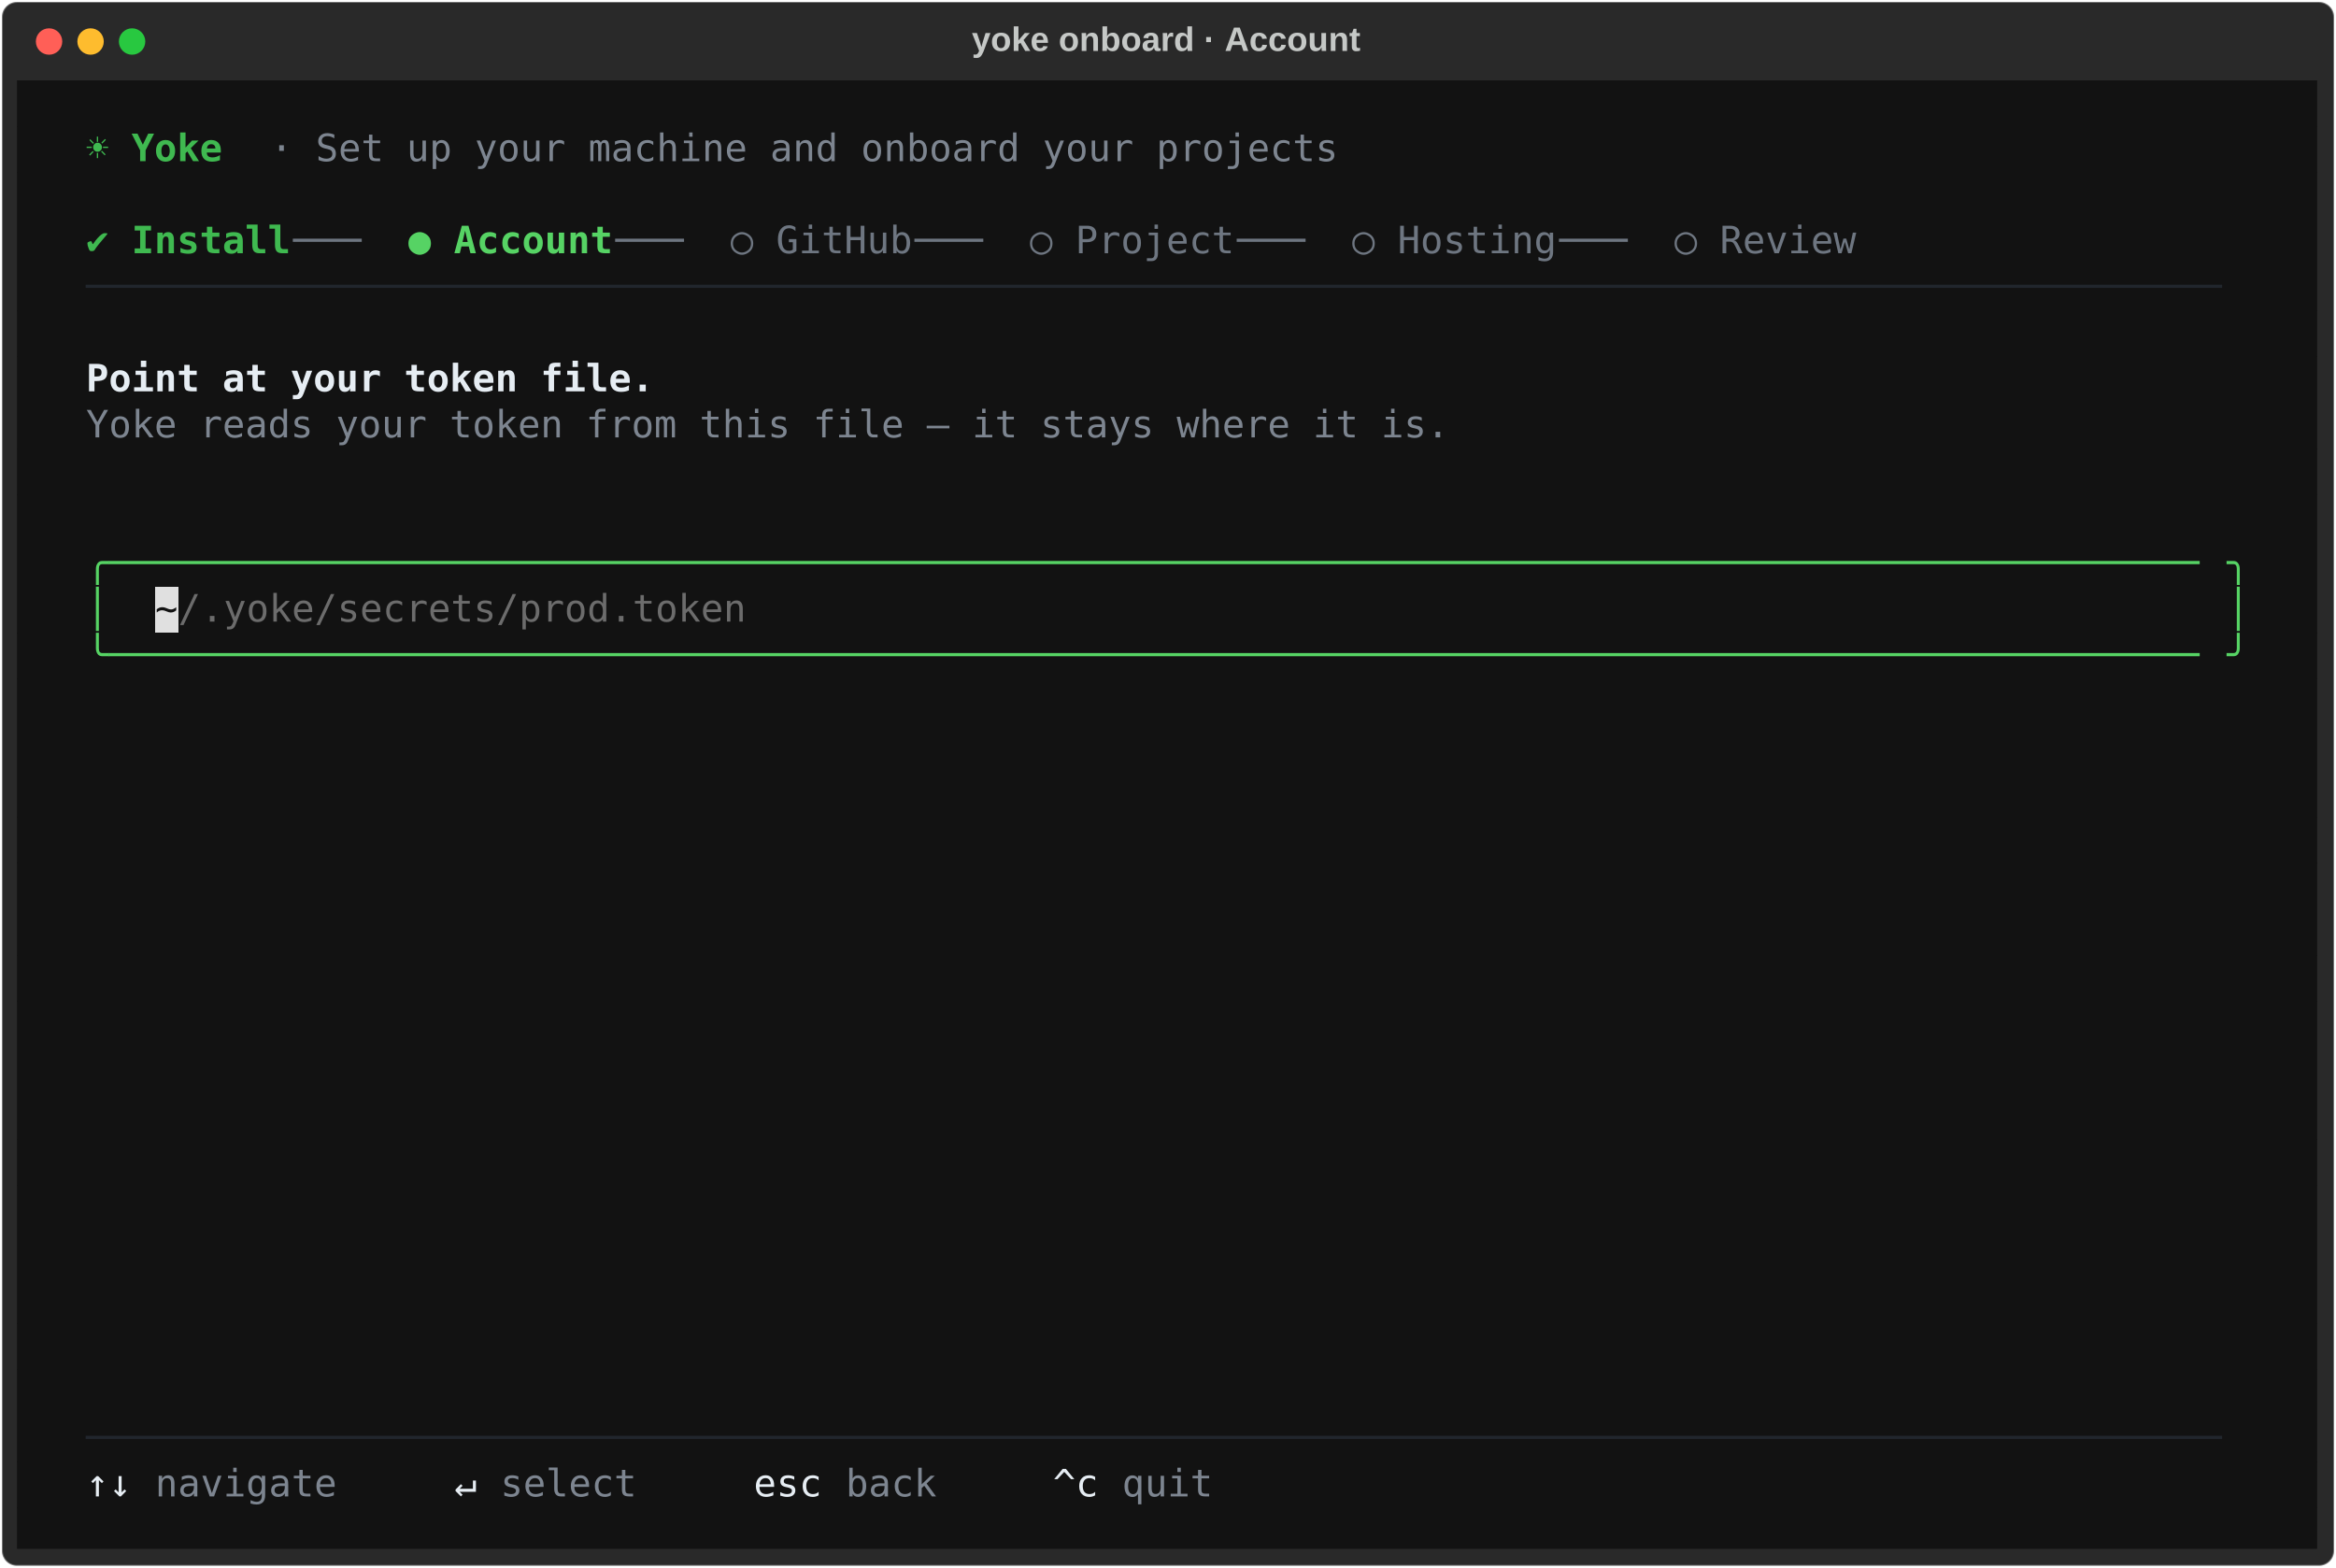
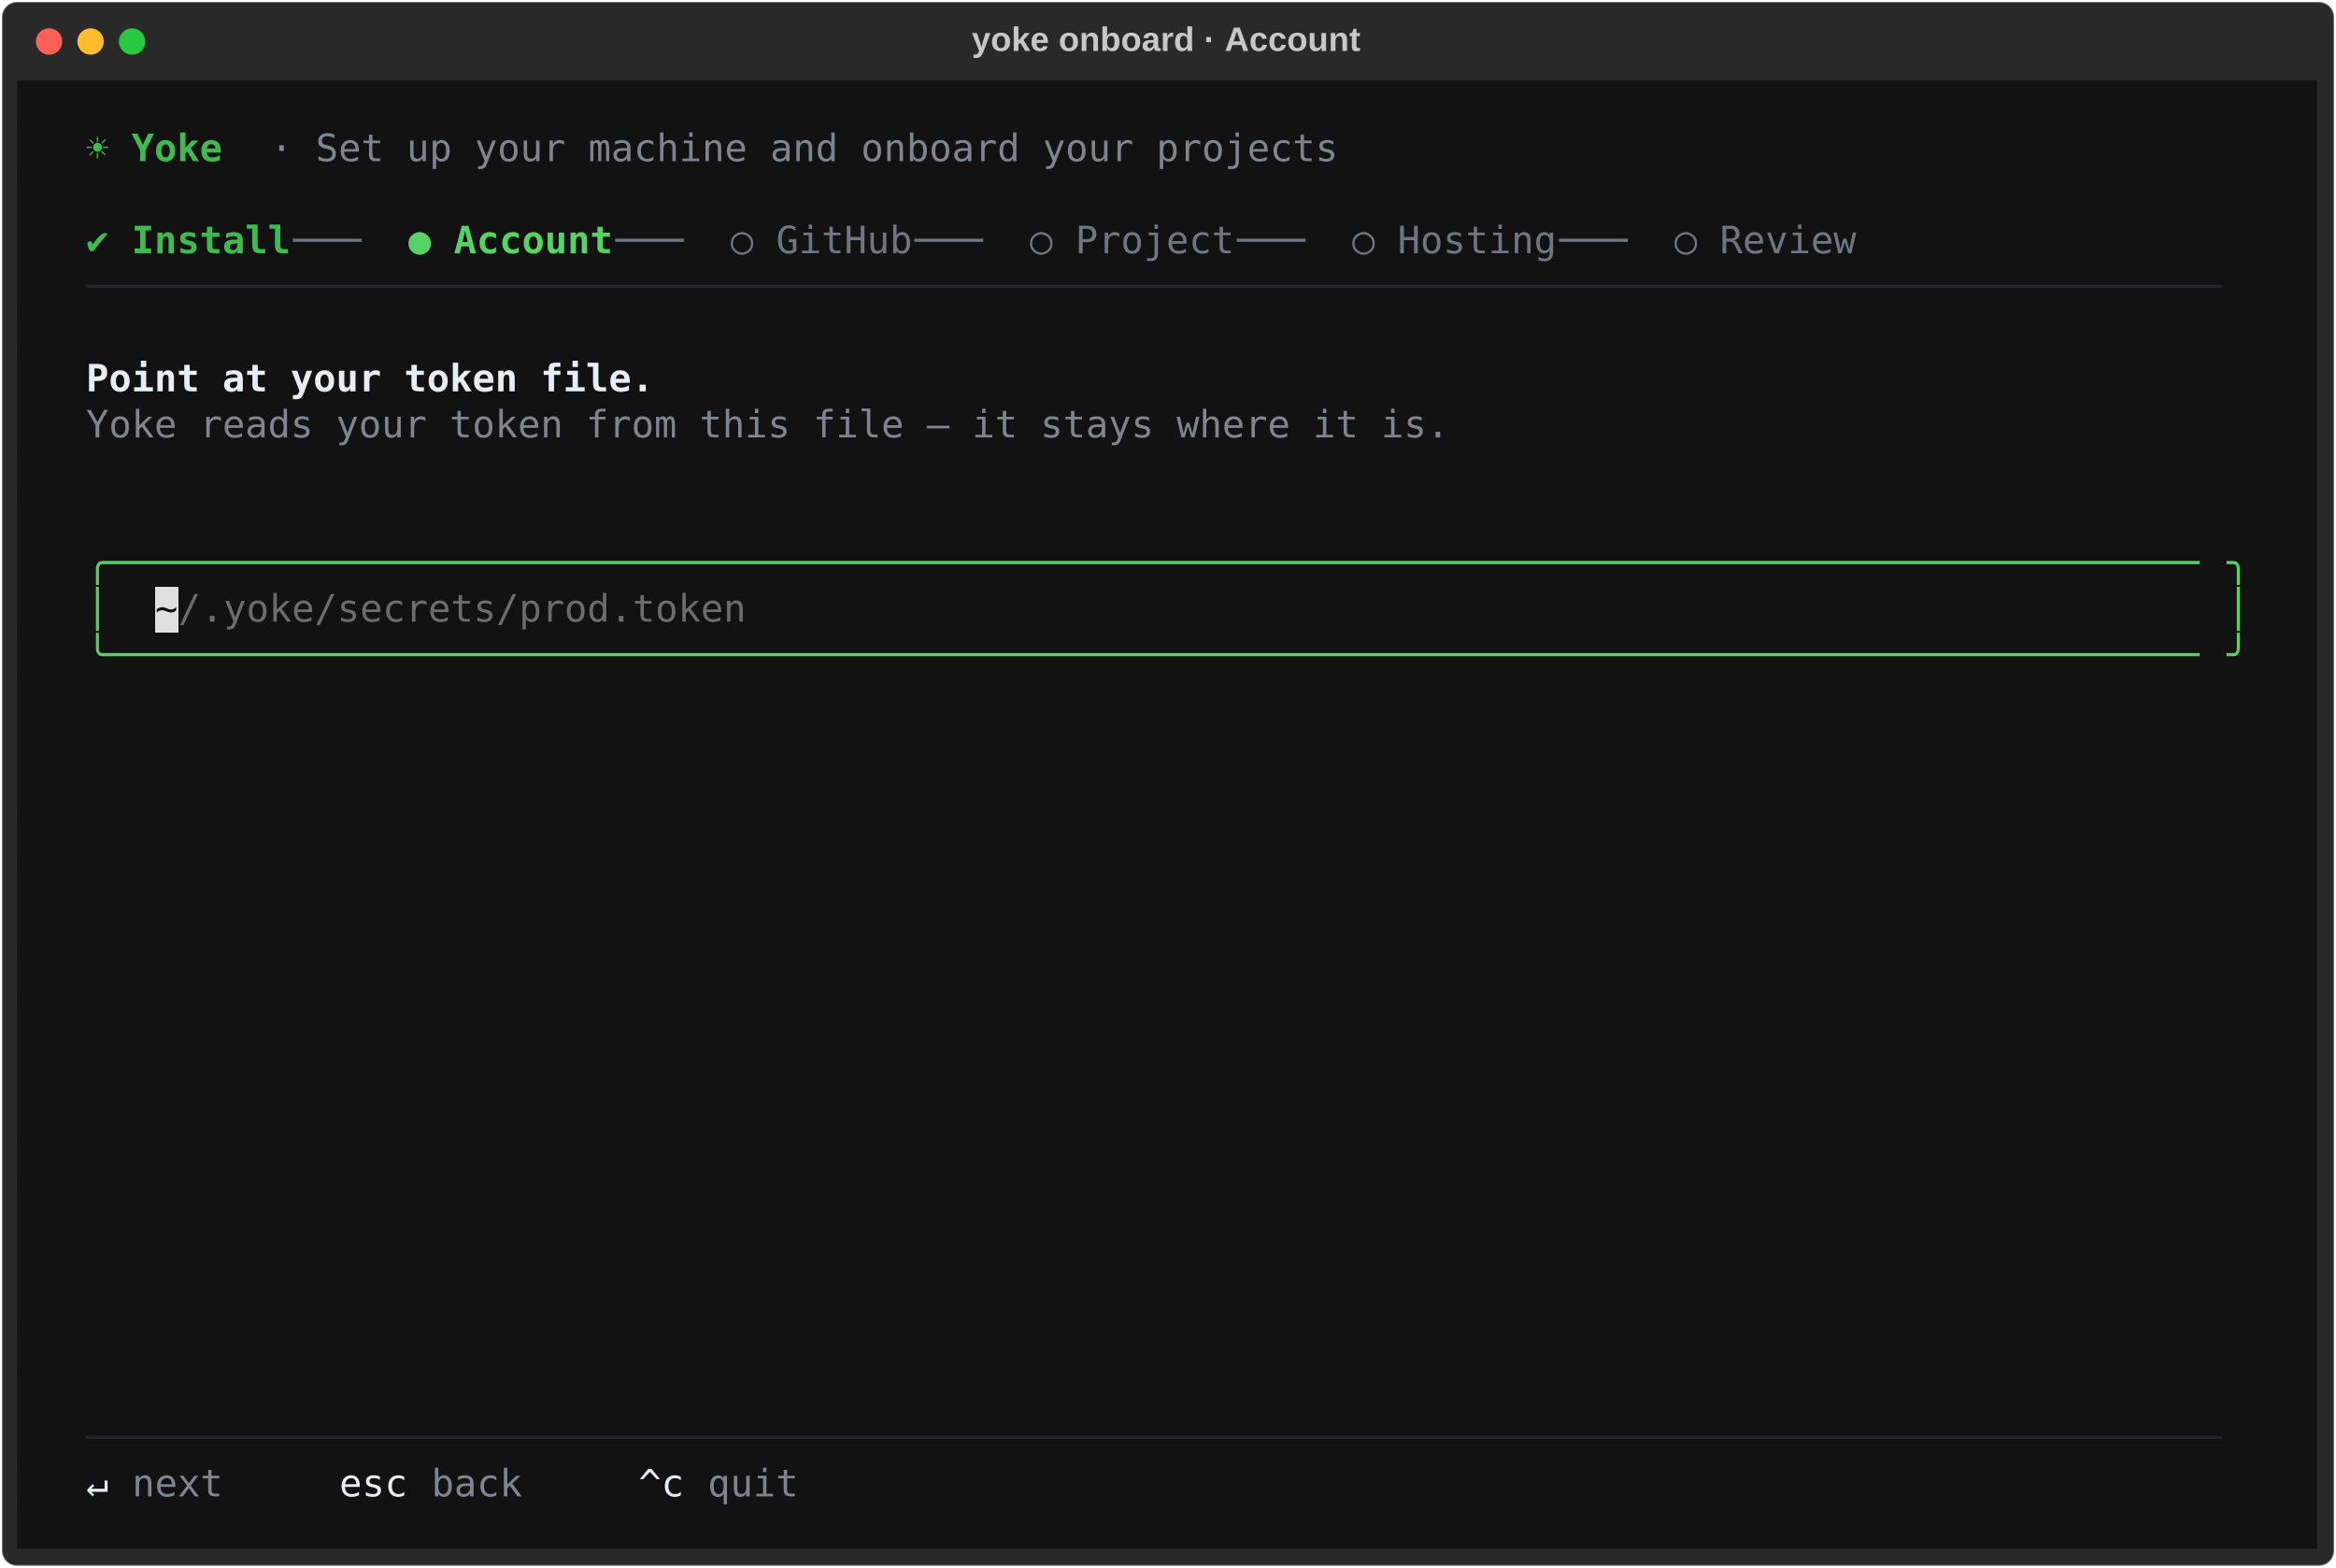
<svg xmlns="http://www.w3.org/2000/svg" class="rich-terminal" viewBox="0 0 1238 830.8">
  <style>

    @font-face {
        font-family: "Fira Code";
        src: local("FiraCode-Regular"),
                url("https://cdnjs.cloudflare.com/ajax/libs/firacode/{{VERSION}}/woff2/FiraCode-Regular.woff2") format("woff2"),
                url("https://cdnjs.cloudflare.com/ajax/libs/firacode/{{VERSION}}/woff/FiraCode-Regular.woff") format("woff");
        font-style: normal;
        font-weight: 400;
    }
    @font-face {
        font-family: "Fira Code";
        src: local("FiraCode-Bold"),
                url("https://cdnjs.cloudflare.com/ajax/libs/firacode/{{VERSION}}/woff2/FiraCode-Bold.woff2") format("woff2"),
                url("https://cdnjs.cloudflare.com/ajax/libs/firacode/{{VERSION}}/woff/FiraCode-Bold.woff") format("woff");
        font-style: bold;
        font-weight: 700;
    }

    .terminal-YOKE-matrix {
        font-family: Fira Code, monospace;
        font-size: 20px;
        line-height: 24.4px;
        font-variant-east-asian: full-width;
    }

    .terminal-YOKE-title {
        font-size: 18px;
        font-weight: bold;
        font-family: arial;
    }

.terminal-YOKE-r2 { fill: #3fb950;font-weight: bold }
.terminal-YOKE-r3 { fill: #e6edf3 }
.terminal-YOKE-r4 { fill: #7d8590 }
.terminal-YOKE-r5 { fill: #6e7681 }
.terminal-YOKE-r6 { fill: #56d364;font-weight: bold }
.terminal-YOKE-r7 { fill: #21262d }
.terminal-YOKE-r8 { fill: #e6edf3;font-weight: bold }
.terminal-YOKE-r9 { fill: #56d364 }
.terminal-YOKE-r10 { fill: #121212 }
.terminal-YOKE-r11 { fill: #6c6c6c }
    </style>
  <defs>
    <clipPath id="terminal-YOKE-clip-terminal">
      <rect x="0" y="0" width="1219.0" height="779.8" />
    </clipPath>
    <clipPath id="terminal-YOKE-line-0">
      <rect x="0" y="1.5" width="1220" height="24.65" />
    </clipPath>
    <clipPath id="terminal-YOKE-line-1">
      <rect x="0" y="25.9" width="1220" height="24.65" />
    </clipPath>
    <clipPath id="terminal-YOKE-line-2">
      <rect x="0" y="50.3" width="1220" height="24.65" />
    </clipPath>
    <clipPath id="terminal-YOKE-line-3">
      <rect x="0" y="74.7" width="1220" height="24.65" />
    </clipPath>
    <clipPath id="terminal-YOKE-line-4">
      <rect x="0" y="99.1" width="1220" height="24.65" />
    </clipPath>
    <clipPath id="terminal-YOKE-line-5">
      <rect x="0" y="123.5" width="1220" height="24.65" />
    </clipPath>
    <clipPath id="terminal-YOKE-line-6">
      <rect x="0" y="147.9" width="1220" height="24.65" />
    </clipPath>
    <clipPath id="terminal-YOKE-line-7">
      <rect x="0" y="172.3" width="1220" height="24.65" />
    </clipPath>
    <clipPath id="terminal-YOKE-line-8">
      <rect x="0" y="196.7" width="1220" height="24.65" />
    </clipPath>
    <clipPath id="terminal-YOKE-line-9">
      <rect x="0" y="221.1" width="1220" height="24.65" />
    </clipPath>
    <clipPath id="terminal-YOKE-line-10">
      <rect x="0" y="245.5" width="1220" height="24.65" />
    </clipPath>
    <clipPath id="terminal-YOKE-line-11">
      <rect x="0" y="269.9" width="1220" height="24.65" />
    </clipPath>
    <clipPath id="terminal-YOKE-line-12">
      <rect x="0" y="294.3" width="1220" height="24.65" />
    </clipPath>
    <clipPath id="terminal-YOKE-line-13">
      <rect x="0" y="318.7" width="1220" height="24.65" />
    </clipPath>
    <clipPath id="terminal-YOKE-line-14">
      <rect x="0" y="343.1" width="1220" height="24.65" />
    </clipPath>
    <clipPath id="terminal-YOKE-line-15">
      <rect x="0" y="367.5" width="1220" height="24.65" />
    </clipPath>
    <clipPath id="terminal-YOKE-line-16">
      <rect x="0" y="391.9" width="1220" height="24.65" />
    </clipPath>
    <clipPath id="terminal-YOKE-line-17">
      <rect x="0" y="416.3" width="1220" height="24.65" />
    </clipPath>
    <clipPath id="terminal-YOKE-line-18">
      <rect x="0" y="440.7" width="1220" height="24.65" />
    </clipPath>
    <clipPath id="terminal-YOKE-line-19">
      <rect x="0" y="465.1" width="1220" height="24.65" />
    </clipPath>
    <clipPath id="terminal-YOKE-line-20">
      <rect x="0" y="489.5" width="1220" height="24.65" />
    </clipPath>
    <clipPath id="terminal-YOKE-line-21">
      <rect x="0" y="513.9" width="1220" height="24.65" />
    </clipPath>
    <clipPath id="terminal-YOKE-line-22">
      <rect x="0" y="538.3" width="1220" height="24.65" />
    </clipPath>
    <clipPath id="terminal-YOKE-line-23">
      <rect x="0" y="562.7" width="1220" height="24.65" />
    </clipPath>
    <clipPath id="terminal-YOKE-line-24">
      <rect x="0" y="587.1" width="1220" height="24.65" />
    </clipPath>
    <clipPath id="terminal-YOKE-line-25">
      <rect x="0" y="611.5" width="1220" height="24.65" />
    </clipPath>
    <clipPath id="terminal-YOKE-line-26">
      <rect x="0" y="635.9" width="1220" height="24.65" />
    </clipPath>
    <clipPath id="terminal-YOKE-line-27">
      <rect x="0" y="660.3" width="1220" height="24.65" />
    </clipPath>
    <clipPath id="terminal-YOKE-line-28">
      <rect x="0" y="684.7" width="1220" height="24.65" />
    </clipPath>
    <clipPath id="terminal-YOKE-line-29">
      <rect x="0" y="709.1" width="1220" height="24.65" />
    </clipPath>
    <clipPath id="terminal-YOKE-line-30">
      <rect x="0" y="733.5" width="1220" height="24.65" />
    </clipPath>
  </defs>
  <rect fill="#292929" stroke="rgba(255,255,255,0.35)" stroke-width="1" x="1" y="1" width="1236" height="828.8" rx="8" />
  <text class="terminal-YOKE-title" fill="#c5c8c6" text-anchor="middle" x="618" y="27">yoke onboard · Account</text>
  <g transform="translate(26,22)">
    <circle cx="0" cy="0" r="7" fill="#ff5f57" />
    <circle cx="22" cy="0" r="7" fill="#febc2e" />
    <circle cx="44" cy="0" r="7" fill="#28c840" />
  </g>
  <g transform="translate(9, 41)" clip-path="url(#terminal-YOKE-clip-terminal)">
    <rect fill="#121212" x="0" y="1.5" width="1220" height="24.65" shape-rendering="crispEdges" />
    <rect fill="#121212" x="0" y="25.9" width="36.6" height="24.65" shape-rendering="crispEdges" />
    <rect fill="#121212" x="36.6" y="25.9" width="73.2" height="24.65" shape-rendering="crispEdges" />
    <rect fill="#121212" x="109.8" y="25.9" width="24.4" height="24.65" shape-rendering="crispEdges" />
    <rect fill="#121212" x="134.2" y="25.9" width="573.4" height="24.65" shape-rendering="crispEdges" />
    <rect fill="#121212" x="707.6" y="25.9" width="512.4" height="24.65" shape-rendering="crispEdges" />
    <rect fill="#121212" x="0" y="50.3" width="1220" height="24.65" shape-rendering="crispEdges" />
    <rect fill="#121212" x="0" y="74.7" width="36.6" height="24.65" shape-rendering="crispEdges" />
    <rect fill="#121212" x="36.6" y="74.7" width="109.8" height="24.65" shape-rendering="crispEdges" />
    <rect fill="#121212" x="146.4" y="74.7" width="61" height="24.65" shape-rendering="crispEdges" />
    <rect fill="#121212" x="207.4" y="74.7" width="109.8" height="24.65" shape-rendering="crispEdges" />
    <rect fill="#121212" x="317.2" y="74.7" width="61" height="24.65" shape-rendering="crispEdges" />
    <rect fill="#121212" x="378.2" y="74.7" width="97.6" height="24.65" shape-rendering="crispEdges" />
    <rect fill="#121212" x="475.8" y="74.7" width="61" height="24.65" shape-rendering="crispEdges" />
    <rect fill="#121212" x="536.8" y="74.7" width="109.8" height="24.65" shape-rendering="crispEdges" />
    <rect fill="#121212" x="646.6" y="74.7" width="61" height="24.65" shape-rendering="crispEdges" />
    <rect fill="#121212" x="707.6" y="74.7" width="109.8" height="24.65" shape-rendering="crispEdges" />
    <rect fill="#121212" x="817.4" y="74.7" width="61" height="24.65" shape-rendering="crispEdges" />
    <rect fill="#121212" x="878.4" y="74.7" width="97.6" height="24.65" shape-rendering="crispEdges" />
    <rect fill="#121212" x="976" y="74.7" width="244" height="24.65" shape-rendering="crispEdges" />
    <rect fill="#121212" x="0" y="99.1" width="36.6" height="24.65" shape-rendering="crispEdges" />
    <rect fill="#121212" x="36.6" y="99.1" width="1146.8" height="24.65" shape-rendering="crispEdges" />
    <rect fill="#121212" x="1183.4" y="99.1" width="36.6" height="24.65" shape-rendering="crispEdges" />
    <rect fill="#121212" x="0" y="123.5" width="1220" height="24.65" shape-rendering="crispEdges" />
    <rect fill="#121212" x="0" y="147.9" width="36.6" height="24.65" shape-rendering="crispEdges" />
    <rect fill="#121212" x="36.6" y="147.9" width="305" height="24.65" shape-rendering="crispEdges" />
    <rect fill="#121212" x="341.6" y="147.9" width="878.4" height="24.65" shape-rendering="crispEdges" />
    <rect fill="#121212" x="0" y="172.3" width="36.6" height="24.65" shape-rendering="crispEdges" />
    <rect fill="#121212" x="36.6" y="172.3" width="732" height="24.65" shape-rendering="crispEdges" />
    <rect fill="#121212" x="768.6" y="172.3" width="414.8" height="24.65" shape-rendering="crispEdges" />
    <rect fill="#121212" x="1183.4" y="172.3" width="36.6" height="24.65" shape-rendering="crispEdges" />
    <rect fill="#121212" x="0" y="196.7" width="36.6" height="24.65" shape-rendering="crispEdges" />
    <rect fill="#121212" x="36.6" y="196.7" width="0" height="24.65" shape-rendering="crispEdges" />
    <rect fill="#121212" x="36.6" y="196.7" width="1183.4" height="24.65" shape-rendering="crispEdges" />
    <rect fill="#121212" x="0" y="221.1" width="36.6" height="24.65" shape-rendering="crispEdges" />
    <rect fill="#121212" x="36.6" y="221.1" width="1183.4" height="24.65" shape-rendering="crispEdges" />
    <rect fill="#121212" x="0" y="245.5" width="36.6" height="24.65" shape-rendering="crispEdges" />
    <rect fill="#121212" x="36.6" y="245.5" width="12.2" height="24.65" shape-rendering="crispEdges" />
    <rect fill="#121212" x="48.8" y="245.5" width="1122.4" height="24.65" shape-rendering="crispEdges" />
    <rect fill="#121212" x="1171.2" y="245.5" width="12.2" height="24.65" shape-rendering="crispEdges" />
    <rect fill="#121212" x="1183.4" y="245.5" width="36.6" height="24.65" shape-rendering="crispEdges" />
    <rect fill="#121212" x="0" y="269.9" width="36.6" height="24.65" shape-rendering="crispEdges" />
    <rect fill="#121212" x="36.6" y="269.9" width="12.2" height="24.65" shape-rendering="crispEdges" />
    <rect fill="#121212" x="48.8" y="269.9" width="24.4" height="24.65" shape-rendering="crispEdges" />
    <rect fill="#e0e0e0" x="73.2" y="269.9" width="12.2" height="24.65" shape-rendering="crispEdges" />
    <rect fill="#121212" x="85.4" y="269.9" width="305" height="24.65" shape-rendering="crispEdges" />
    <rect fill="#121212" x="390.4" y="269.9" width="756.4" height="24.65" shape-rendering="crispEdges" />
    <rect fill="#121212" x="1146.8" y="269.9" width="24.4" height="24.65" shape-rendering="crispEdges" />
    <rect fill="#121212" x="1171.2" y="269.9" width="12.2" height="24.65" shape-rendering="crispEdges" />
    <rect fill="#121212" x="1183.4" y="269.9" width="36.6" height="24.65" shape-rendering="crispEdges" />
    <rect fill="#121212" x="0" y="294.3" width="36.6" height="24.65" shape-rendering="crispEdges" />
    <rect fill="#121212" x="36.6" y="294.3" width="12.2" height="24.65" shape-rendering="crispEdges" />
    <rect fill="#121212" x="48.8" y="294.3" width="1122.4" height="24.65" shape-rendering="crispEdges" />
    <rect fill="#121212" x="1171.2" y="294.3" width="12.2" height="24.65" shape-rendering="crispEdges" />
    <rect fill="#121212" x="1183.4" y="294.3" width="36.6" height="24.65" shape-rendering="crispEdges" />
    <rect fill="#121212" x="0" y="318.7" width="36.6" height="24.65" shape-rendering="crispEdges" />
    <rect fill="#121212" x="36.6" y="318.7" width="1183.4" height="24.65" shape-rendering="crispEdges" />
    <rect fill="#121212" x="0" y="343.1" width="36.6" height="24.65" shape-rendering="crispEdges" />
    <rect fill="#121212" x="36.6" y="343.1" width="0" height="24.65" shape-rendering="crispEdges" />
    <rect fill="#121212" x="36.6" y="343.1" width="1183.4" height="24.65" shape-rendering="crispEdges" />
    <rect fill="#121212" x="0" y="367.5" width="36.6" height="24.65" shape-rendering="crispEdges" />
    <rect fill="#121212" x="36.6" y="367.5" width="1183.4" height="24.65" shape-rendering="crispEdges" />
    <rect fill="#121212" x="0" y="391.9" width="36.6" height="24.65" shape-rendering="crispEdges" />
    <rect fill="#121212" x="36.6" y="391.9" width="1183.4" height="24.65" shape-rendering="crispEdges" />
    <rect fill="#121212" x="0" y="416.3" width="36.6" height="24.65" shape-rendering="crispEdges" />
    <rect fill="#121212" x="36.6" y="416.3" width="1183.4" height="24.65" shape-rendering="crispEdges" />
    <rect fill="#121212" x="0" y="440.7" width="36.6" height="24.65" shape-rendering="crispEdges" />
    <rect fill="#121212" x="36.6" y="440.7" width="1183.4" height="24.65" shape-rendering="crispEdges" />
    <rect fill="#121212" x="0" y="465.1" width="36.6" height="24.65" shape-rendering="crispEdges" />
    <rect fill="#121212" x="36.6" y="465.1" width="1183.4" height="24.65" shape-rendering="crispEdges" />
    <rect fill="#121212" x="0" y="489.5" width="36.6" height="24.65" shape-rendering="crispEdges" />
    <rect fill="#121212" x="36.6" y="489.5" width="1183.4" height="24.65" shape-rendering="crispEdges" />
    <rect fill="#121212" x="0" y="513.9" width="36.6" height="24.65" shape-rendering="crispEdges" />
    <rect fill="#121212" x="36.6" y="513.9" width="1183.4" height="24.65" shape-rendering="crispEdges" />
    <rect fill="#121212" x="0" y="538.3" width="36.6" height="24.65" shape-rendering="crispEdges" />
    <rect fill="#121212" x="36.6" y="538.3" width="1183.4" height="24.65" shape-rendering="crispEdges" />
    <rect fill="#121212" x="0" y="562.7" width="36.6" height="24.65" shape-rendering="crispEdges" />
    <rect fill="#121212" x="36.6" y="562.7" width="1183.4" height="24.65" shape-rendering="crispEdges" />
    <rect fill="#121212" x="0" y="587.1" width="36.6" height="24.65" shape-rendering="crispEdges" />
    <rect fill="#121212" x="36.6" y="587.1" width="1183.4" height="24.65" shape-rendering="crispEdges" />
    <rect fill="#121212" x="0" y="611.5" width="36.6" height="24.65" shape-rendering="crispEdges" />
    <rect fill="#121212" x="36.6" y="611.5" width="1183.4" height="24.65" shape-rendering="crispEdges" />
    <rect fill="#121212" x="0" y="635.9" width="36.6" height="24.65" shape-rendering="crispEdges" />
    <rect fill="#121212" x="36.6" y="635.9" width="1183.4" height="24.65" shape-rendering="crispEdges" />
    <rect fill="#121212" x="0" y="660.3" width="36.6" height="24.65" shape-rendering="crispEdges" />
    <rect fill="#121212" x="36.6" y="660.3" width="1183.4" height="24.65" shape-rendering="crispEdges" />
    <rect fill="#121212" x="0" y="684.7" width="36.6" height="24.65" shape-rendering="crispEdges" />
    <rect fill="#121212" x="36.6" y="684.7" width="1183.4" height="24.65" shape-rendering="crispEdges" />
    <rect fill="#121212" x="0" y="709.1" width="36.6" height="24.65" shape-rendering="crispEdges" />
    <rect fill="#121212" x="36.6" y="709.1" width="1146.8" height="24.65" shape-rendering="crispEdges" />
    <rect fill="#121212" x="1183.4" y="709.1" width="36.6" height="24.65" shape-rendering="crispEdges" />
    <rect fill="#121212" x="0" y="733.5" width="36.6" height="24.65" shape-rendering="crispEdges" />
-     <rect fill="#121212" x="36.6" y="733.5" width="24.4" height="24.65" shape-rendering="crispEdges" />
-     <rect fill="#121212" x="61" y="733.5" width="12.2" height="24.65" shape-rendering="crispEdges" />
-     <rect fill="#121212" x="73.2" y="733.5" width="97.6" height="24.65" shape-rendering="crispEdges" />
-     <rect fill="#121212" x="170.8" y="733.5" width="61" height="24.65" shape-rendering="crispEdges" />
-     <rect fill="#121212" x="231.8" y="733.5" width="12.2" height="24.65" shape-rendering="crispEdges" />
-     <rect fill="#121212" x="244" y="733.5" width="12.2" height="24.65" shape-rendering="crispEdges" />
-     <rect fill="#121212" x="256.2" y="733.5" width="73.2" height="24.65" shape-rendering="crispEdges" />
-     <rect fill="#121212" x="329.4" y="733.5" width="61" height="24.65" shape-rendering="crispEdges" />
-     <rect fill="#121212" x="390.4" y="733.5" width="36.6" height="24.65" shape-rendering="crispEdges" />
-     <rect fill="#121212" x="427" y="733.5" width="12.2" height="24.65" shape-rendering="crispEdges" />
-     <rect fill="#121212" x="439.2" y="733.5" width="48.8" height="24.65" shape-rendering="crispEdges" />
-     <rect fill="#121212" x="488" y="733.5" width="61" height="24.65" shape-rendering="crispEdges" />
-     <rect fill="#121212" x="549" y="733.5" width="24.4" height="24.65" shape-rendering="crispEdges" />
-     <rect fill="#121212" x="573.4" y="733.5" width="12.2" height="24.65" shape-rendering="crispEdges" />
-     <rect fill="#121212" x="585.6" y="733.5" width="48.8" height="24.65" shape-rendering="crispEdges" />
-     <rect fill="#121212" x="634.4" y="733.5" width="585.6" height="24.65" shape-rendering="crispEdges" />
+     <rect fill="#121212" x="36.6" y="733.5" width="12.2" height="24.65" shape-rendering="crispEdges" />
+     <rect fill="#121212" x="48.8" y="733.5" width="12.2" height="24.65" shape-rendering="crispEdges" />
+     <rect fill="#121212" x="61" y="733.5" width="48.8" height="24.65" shape-rendering="crispEdges" />
+     <rect fill="#121212" x="109.8" y="733.5" width="61" height="24.65" shape-rendering="crispEdges" />
+     <rect fill="#121212" x="170.8" y="733.5" width="36.6" height="24.65" shape-rendering="crispEdges" />
+     <rect fill="#121212" x="207.4" y="733.5" width="12.2" height="24.65" shape-rendering="crispEdges" />
+     <rect fill="#121212" x="219.6" y="733.5" width="48.8" height="24.65" shape-rendering="crispEdges" />
+     <rect fill="#121212" x="268.4" y="733.5" width="61" height="24.65" shape-rendering="crispEdges" />
+     <rect fill="#121212" x="329.4" y="733.5" width="24.4" height="24.65" shape-rendering="crispEdges" />
+     <rect fill="#121212" x="353.8" y="733.5" width="12.2" height="24.65" shape-rendering="crispEdges" />
+     <rect fill="#121212" x="366" y="733.5" width="48.8" height="24.65" shape-rendering="crispEdges" />
+     <rect fill="#121212" x="414.8" y="733.5" width="805.2" height="24.65" shape-rendering="crispEdges" />
    <rect fill="#121212" x="0" y="757.9" width="1220" height="24.65" shape-rendering="crispEdges" />
    <g class="terminal-YOKE-matrix">
      <text class="terminal-YOKE-r2" x="36.6" y="44.4" textLength="73.2" clip-path="url(#terminal-YOKE-line-1)">☀ Yoke</text>
      <text class="terminal-YOKE-r4" x="134.2" y="44.4" textLength="573.4" clip-path="url(#terminal-YOKE-line-1)">· Set up your machine and onboard your projects</text>
      <text class="terminal-YOKE-r2" x="36.6" y="93.2" textLength="109.8" clip-path="url(#terminal-YOKE-line-3)">✔ Install</text>
      <text class="terminal-YOKE-r5" x="146.4" y="93.2" textLength="61" clip-path="url(#terminal-YOKE-line-3)"> ─── </text>
      <text class="terminal-YOKE-r6" x="207.4" y="93.2" textLength="109.8" clip-path="url(#terminal-YOKE-line-3)">● Account</text>
      <text class="terminal-YOKE-r5" x="317.2" y="93.2" textLength="61" clip-path="url(#terminal-YOKE-line-3)"> ─── </text>
      <text class="terminal-YOKE-r5" x="378.2" y="93.2" textLength="97.6" clip-path="url(#terminal-YOKE-line-3)">○ GitHub</text>
      <text class="terminal-YOKE-r5" x="475.8" y="93.2" textLength="61" clip-path="url(#terminal-YOKE-line-3)"> ─── </text>
      <text class="terminal-YOKE-r5" x="536.8" y="93.2" textLength="109.8" clip-path="url(#terminal-YOKE-line-3)">○ Project</text>
      <text class="terminal-YOKE-r5" x="646.6" y="93.2" textLength="61" clip-path="url(#terminal-YOKE-line-3)"> ─── </text>
      <text class="terminal-YOKE-r5" x="707.6" y="93.2" textLength="109.8" clip-path="url(#terminal-YOKE-line-3)">○ Hosting</text>
      <text class="terminal-YOKE-r5" x="817.4" y="93.2" textLength="61" clip-path="url(#terminal-YOKE-line-3)"> ─── </text>
      <text class="terminal-YOKE-r5" x="878.4" y="93.2" textLength="97.6" clip-path="url(#terminal-YOKE-line-3)">○ Review</text>
      <text class="terminal-YOKE-r7" x="36.6" y="117.6" textLength="1146.8" clip-path="url(#terminal-YOKE-line-4)">──────────────────────────────────────────────────────────────────────────────────────────────</text>
      <text class="terminal-YOKE-r8" x="36.6" y="166.4" textLength="305" clip-path="url(#terminal-YOKE-line-6)">Point at your token file.</text>
      <text class="terminal-YOKE-r4" x="36.6" y="190.8" textLength="732" clip-path="url(#terminal-YOKE-line-7)">Yoke reads your token from this file — it stays where it is.</text>
      <text class="terminal-YOKE-r9" x="36.6" y="264" textLength="12.2" clip-path="url(#terminal-YOKE-line-10)">╭</text>
      <text class="terminal-YOKE-r9" x="48.8" y="264" textLength="1122.4" clip-path="url(#terminal-YOKE-line-10)">────────────────────────────────────────────────────────────────────────────────────────────</text>
      <text class="terminal-YOKE-r9" x="1171.2" y="264" textLength="12.2" clip-path="url(#terminal-YOKE-line-10)">╮</text>
      <text class="terminal-YOKE-r9" x="36.6" y="288.4" textLength="12.2" clip-path="url(#terminal-YOKE-line-11)">│</text>
      <text class="terminal-YOKE-r10" x="73.2" y="288.4" textLength="12.2" clip-path="url(#terminal-YOKE-line-11)">~</text>
      <text class="terminal-YOKE-r11" x="85.4" y="288.4" textLength="305" clip-path="url(#terminal-YOKE-line-11)">/.yoke/secrets/prod.token</text>
      <text class="terminal-YOKE-r9" x="1171.2" y="288.4" textLength="12.2" clip-path="url(#terminal-YOKE-line-11)">│</text>
      <text class="terminal-YOKE-r9" x="36.6" y="312.8" textLength="12.2" clip-path="url(#terminal-YOKE-line-12)">╰</text>
      <text class="terminal-YOKE-r9" x="48.8" y="312.8" textLength="1122.4" clip-path="url(#terminal-YOKE-line-12)">────────────────────────────────────────────────────────────────────────────────────────────</text>
      <text class="terminal-YOKE-r9" x="1171.2" y="312.8" textLength="12.2" clip-path="url(#terminal-YOKE-line-12)">╯</text>
      <text class="terminal-YOKE-r7" x="36.6" y="727.6" textLength="1146.8" clip-path="url(#terminal-YOKE-line-29)">──────────────────────────────────────────────────────────────────────────────────────────────</text>
-       <text class="terminal-YOKE-r3" x="36.6" y="752" textLength="24.4" clip-path="url(#terminal-YOKE-line-30)">↑↓</text>
-       <text class="terminal-YOKE-r4" x="73.2" y="752" textLength="97.6" clip-path="url(#terminal-YOKE-line-30)">navigate</text>
-       <text class="terminal-YOKE-r3" x="231.8" y="752" textLength="12.2" clip-path="url(#terminal-YOKE-line-30)">↵</text>
-       <text class="terminal-YOKE-r4" x="256.2" y="752" textLength="73.2" clip-path="url(#terminal-YOKE-line-30)">select</text>
-       <text class="terminal-YOKE-r3" x="390.4" y="752" textLength="36.6" clip-path="url(#terminal-YOKE-line-30)">esc</text>
-       <text class="terminal-YOKE-r4" x="439.2" y="752" textLength="48.8" clip-path="url(#terminal-YOKE-line-30)">back</text>
-       <text class="terminal-YOKE-r3" x="549" y="752" textLength="24.4" clip-path="url(#terminal-YOKE-line-30)">^c</text>
-       <text class="terminal-YOKE-r4" x="585.6" y="752" textLength="48.8" clip-path="url(#terminal-YOKE-line-30)">quit</text>
+       <text class="terminal-YOKE-r3" x="36.6" y="752" textLength="12.2" clip-path="url(#terminal-YOKE-line-30)">↵</text>
+       <text class="terminal-YOKE-r4" x="61" y="752" textLength="48.8" clip-path="url(#terminal-YOKE-line-30)">next</text>
+       <text class="terminal-YOKE-r3" x="170.8" y="752" textLength="36.6" clip-path="url(#terminal-YOKE-line-30)">esc</text>
+       <text class="terminal-YOKE-r4" x="219.6" y="752" textLength="48.8" clip-path="url(#terminal-YOKE-line-30)">back</text>
+       <text class="terminal-YOKE-r3" x="329.4" y="752" textLength="24.4" clip-path="url(#terminal-YOKE-line-30)">^c</text>
+       <text class="terminal-YOKE-r4" x="366" y="752" textLength="48.8" clip-path="url(#terminal-YOKE-line-30)">quit</text>
    </g>
  </g>
</svg>
